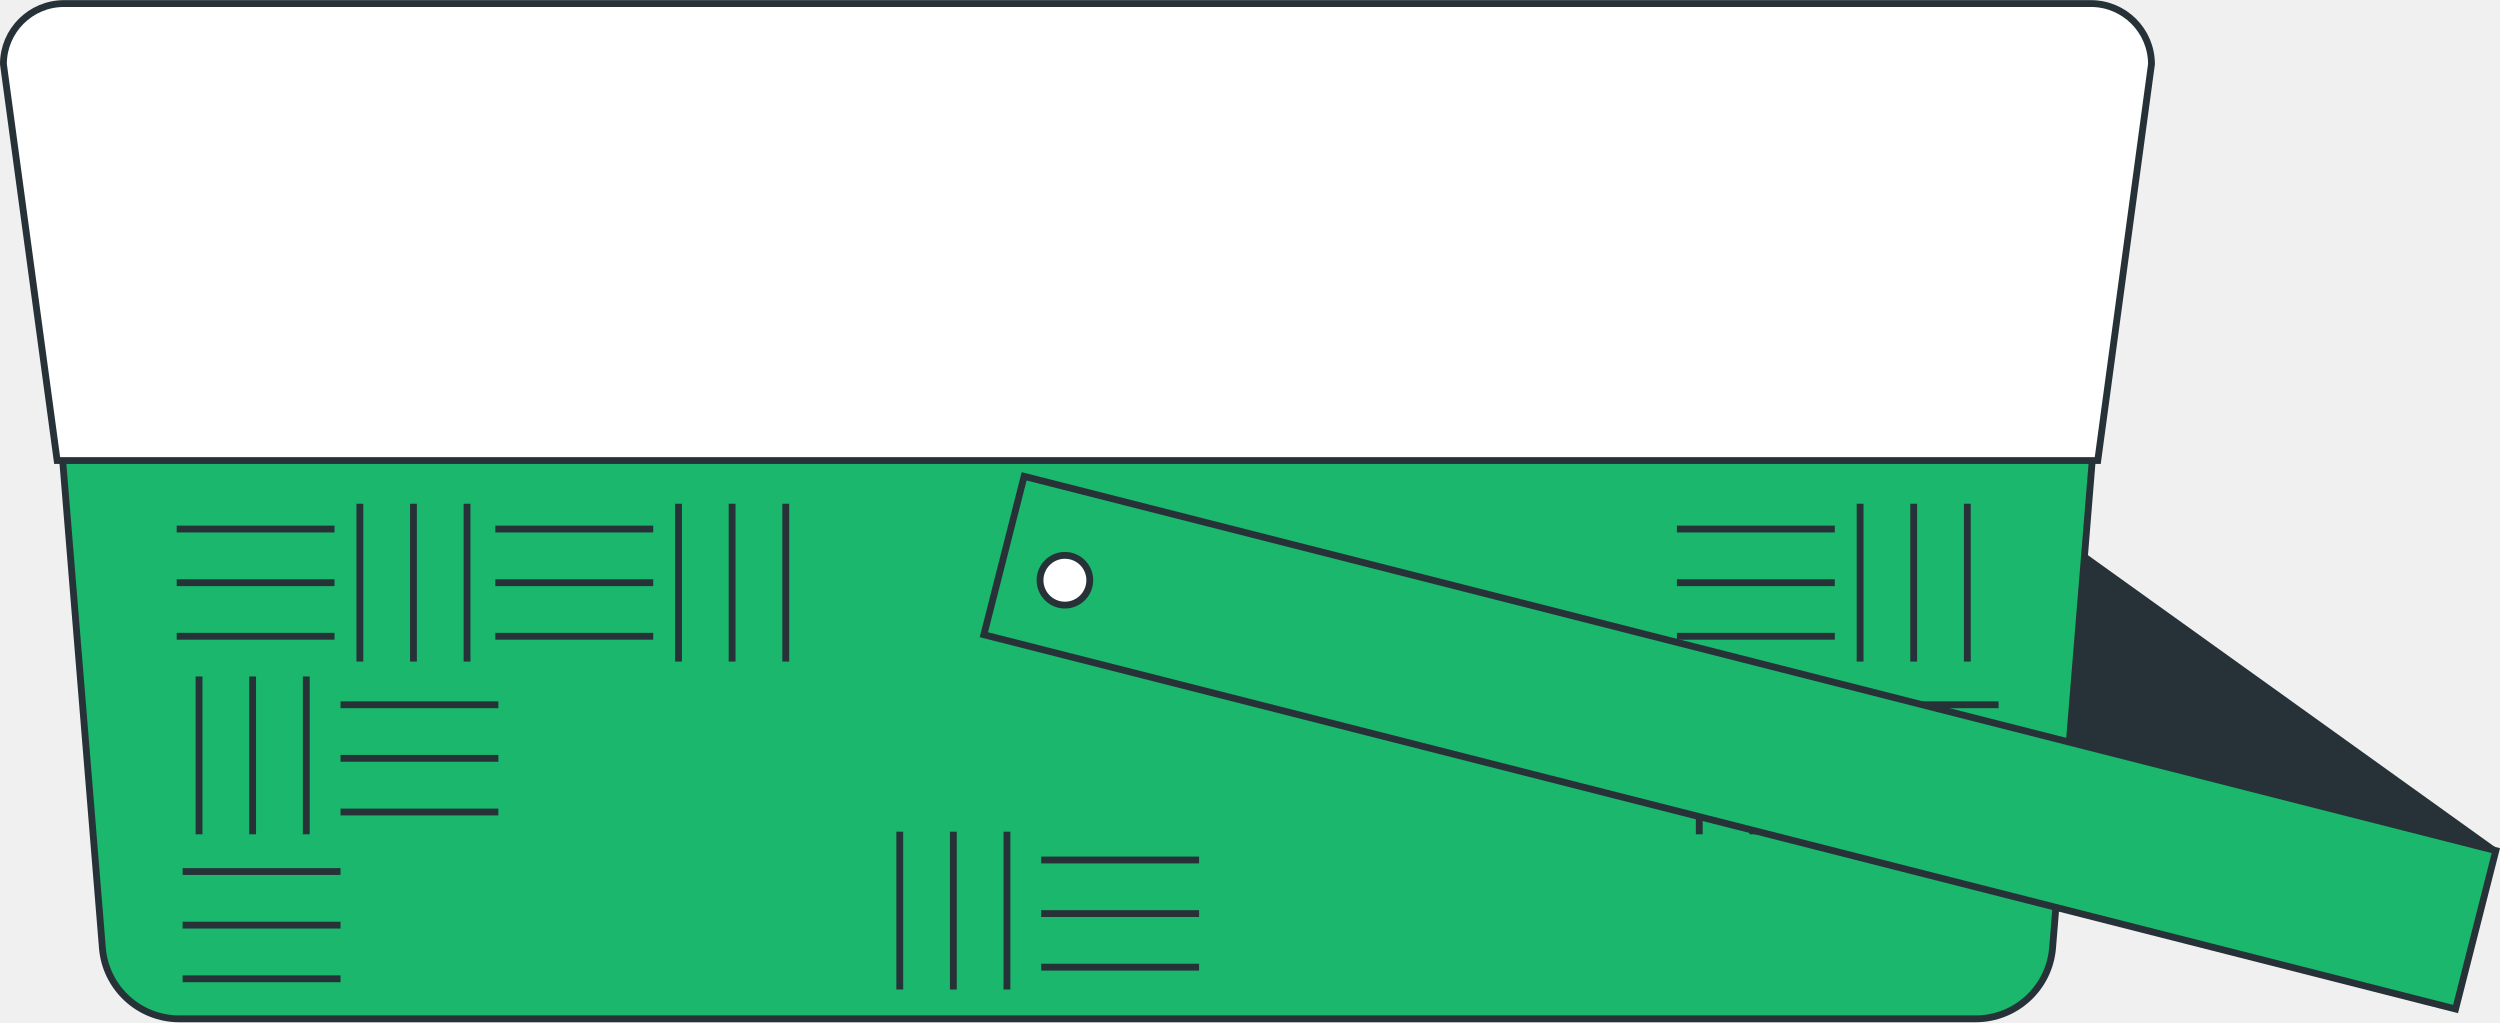
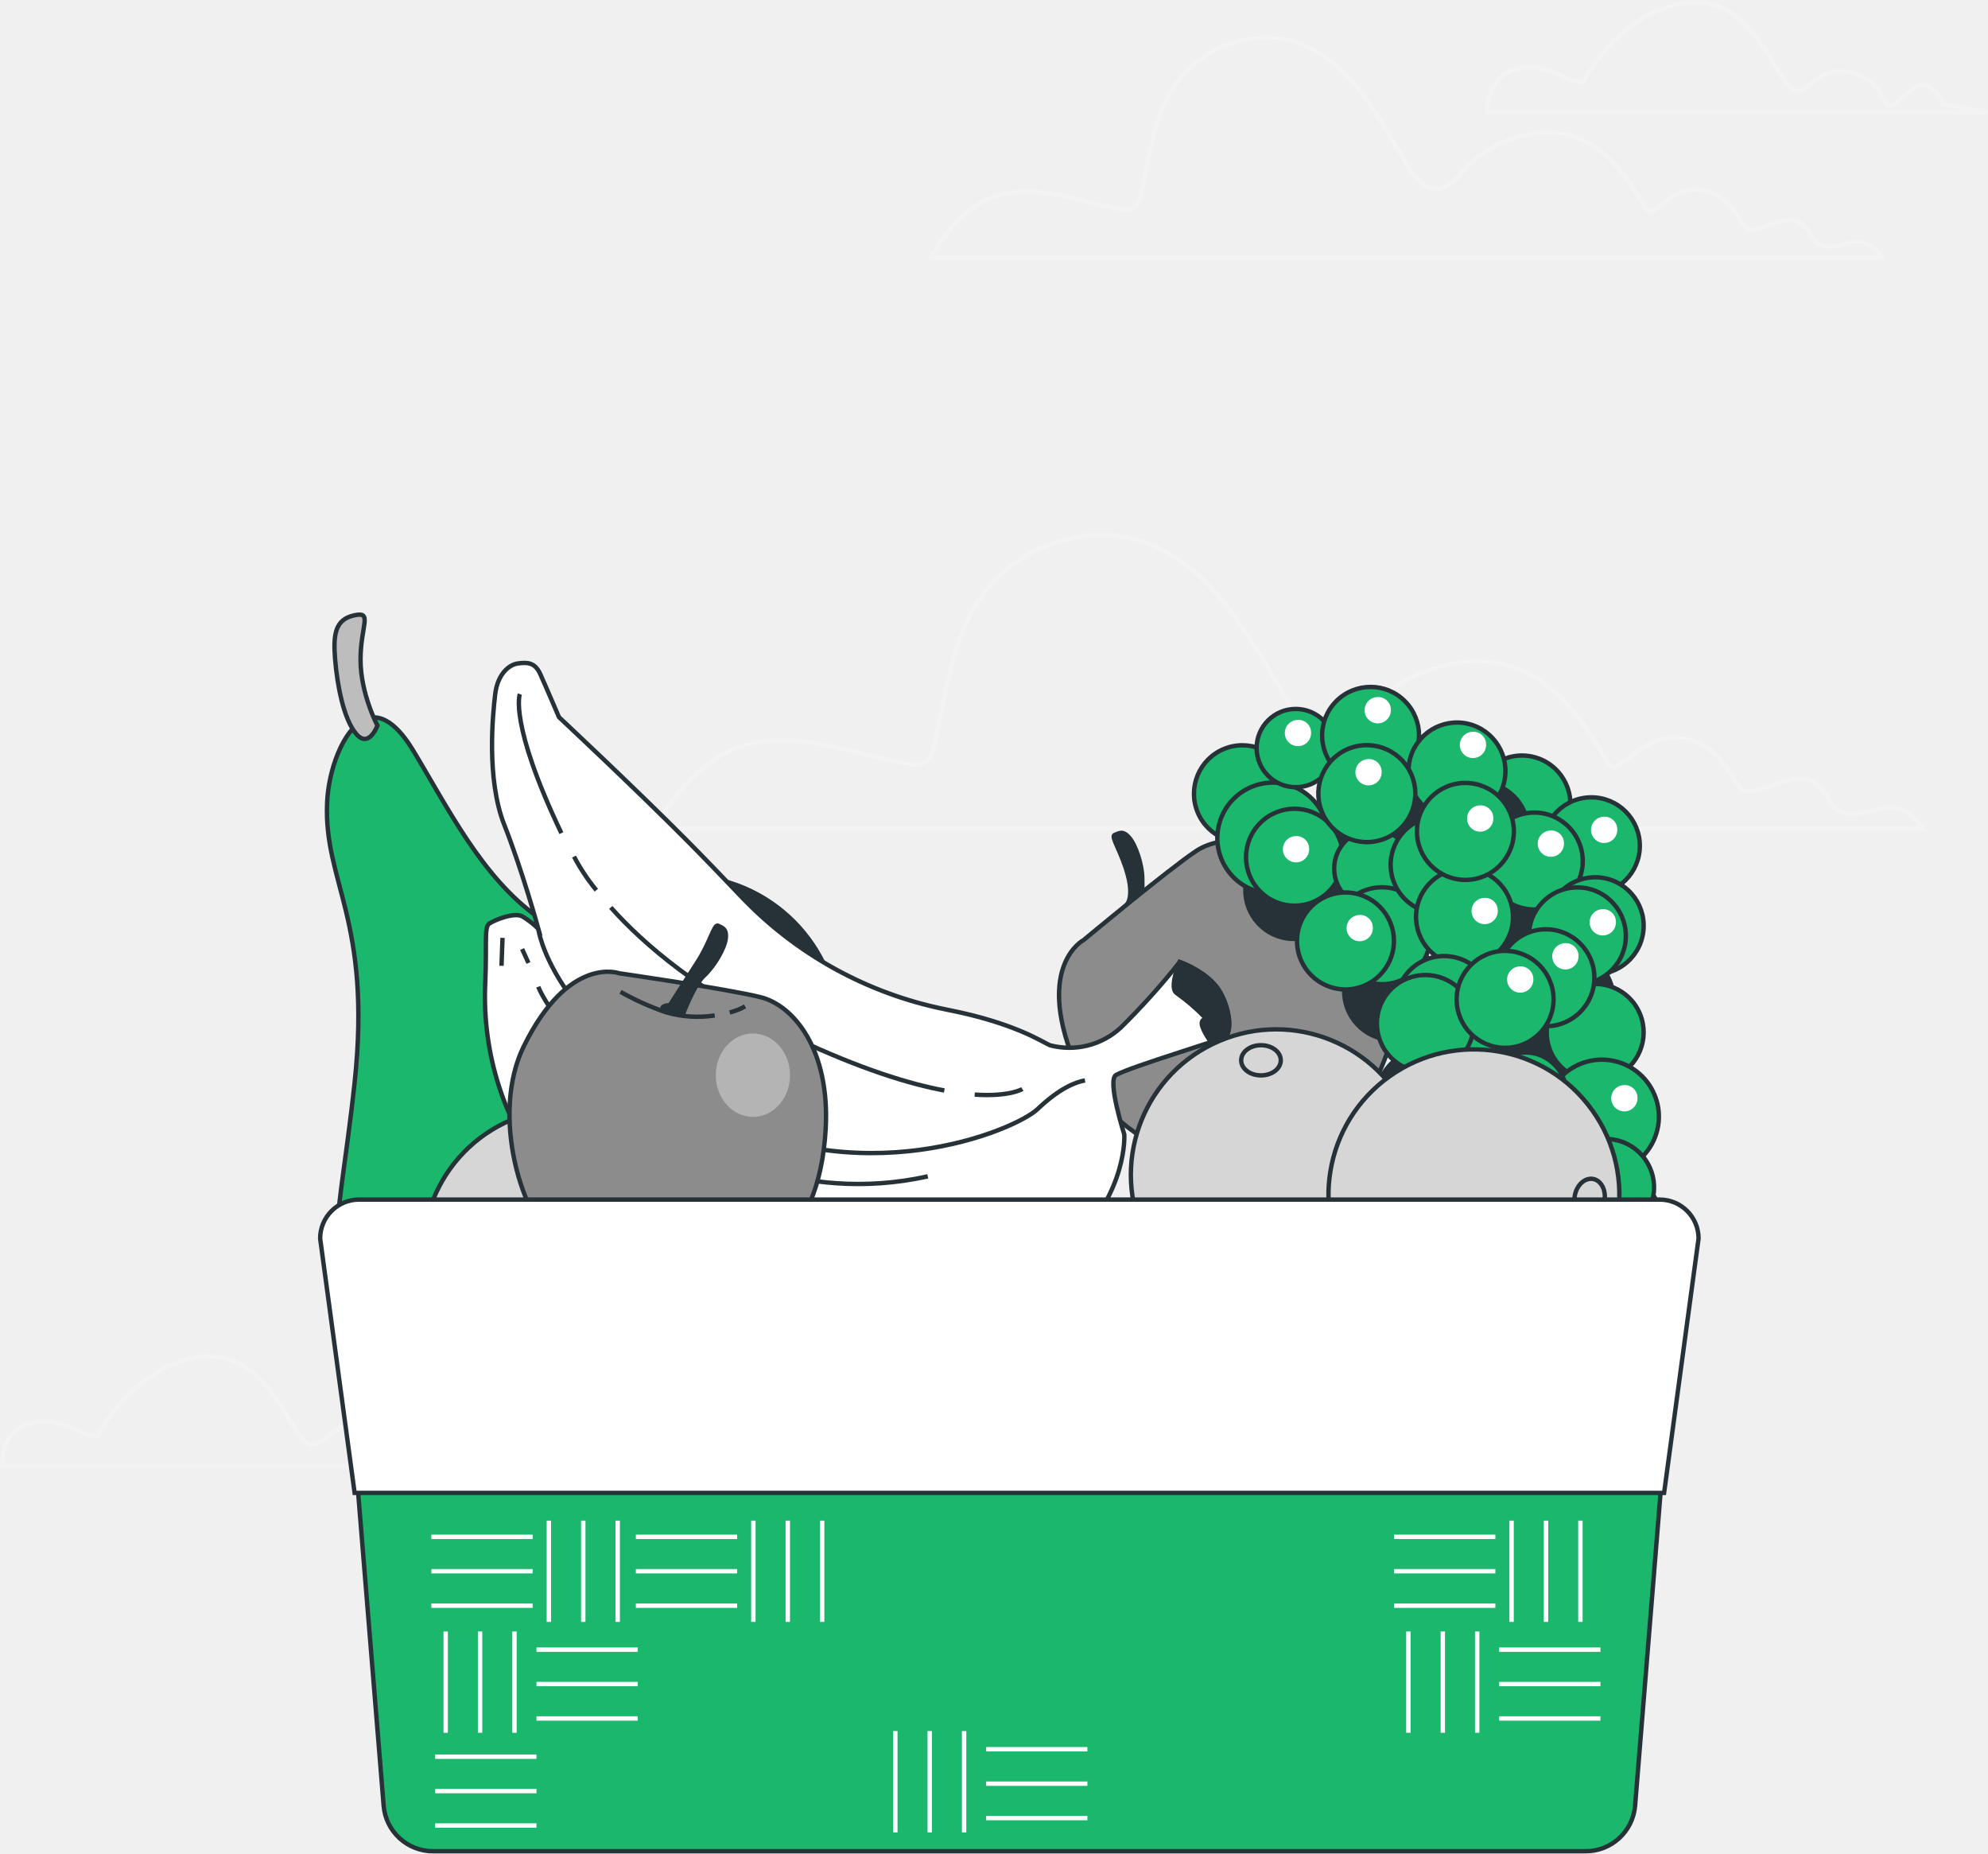
- <svg xmlns="http://www.w3.org/2000/svg" viewBox="0 0 365.76 149.56">
+ <svg xmlns="http://www.w3.org/2000/svg" viewBox="0 0 453.25 422.48">
  <defs>
-     <style>.cls-1{fill:#263238;}.cls-1,.cls-2,.cls-3,.cls-4{stroke:#263238;stroke-miterlimit:10;}.cls-2{fill:#1ab76c;}.cls-3{fill:none;}.cls-4{fill:#fff;}</style>
+     <style>.cls-1{opacity:0.3;}.cls-12,.cls-2,.cls-9{fill:none;}.cls-2{stroke:#fafafa;}.cls-10,.cls-12,.cls-2,.cls-3,.cls-4,.cls-5,.cls-7,.cls-8,.cls-9{stroke-miterlimit:10;}.cls-3{fill:#263238;}.cls-10,.cls-3,.cls-4,.cls-5,.cls-7,.cls-8,.cls-9{stroke:#263238;}.cls-4{fill:#8c8c8c;}.cls-5{fill:#1ab76c;}.cls-10,.cls-11,.cls-6{fill:#fff;}.cls-7{fill:#bdbdbd;}.cls-8{fill:#d6d6d6;}.cls-11{opacity:0.35;}.cls-12{stroke:#fff;}</style>
  </defs>
+   <g id="Clouds">
+     <g class="cls-1">
+       <path class="cls-2" d="M35,381.69s7.42-14.95,22.27-17.75,20.52,14.48,24.45,18.69S87,378.89,94,379.36s8.73,5.14,10,7.47,6.17-5.36,9-4.31,4.08,4.36,4.08,4.36l10.08,1.82H13.2s-.87-7.94,6.55-9.81S32,382.63,35,381.69Z" transform="translate(-12.67 -54.49)" />
+       <path class="cls-2" d="M373.72,73.05S381.14,58.1,396,55.29,416.5,69.78,420.43,74s5.24-3.74,12.22-3.27,8.74,5.14,10.05,7.48,6.16-5.37,9-4.32,4.08,4.36,4.08,4.36l10.09,1.82H351.89s-.88-7.94,6.55-9.81S370.66,74,373.72,73.05Z" transform="translate(-12.67 -54.49)" />
+       <path class="cls-2" d="M342.78,96.75c2.05-1.3,3.79-3.88,5.76-5.53a26.64,26.64,0,0,1,17.59-6.56c14.71.32,20.72,17.35,22.52,18s5.71-6.1,12.31-4.82,7.81,7.07,9.92,8.68,7.8-2.89,11.41-1.61,3,5.47,6.6,5.79,5.71-1.61,8.41-1,4.51,3.54,4.51,3.54q-62.64,0-125.27,0-45.8,0-91.58,0c3.3-6,7.89-11.46,14-13.79,9.3-3.55,19.36,1,29.1,2.68a4.3,4.3,0,0,0,2.9-.19c1.18-.66,1.62-2.19,1.93-3.57,1.74-7.9,2.7-16.25,6.77-23.09C286,64.61,300,60.06,310.85,65.14c10.18,4.78,16.11,15.94,22.07,26a16.29,16.29,0,0,0,4.36,5.36A4.54,4.54,0,0,0,342.78,96.75Z" transform="translate(-12.67 -54.49)" />
+       <path class="cls-2" d="M319.12,221.39c2.74-1.73,5.06-5.18,7.68-7.38,6.7-5.61,14.9-8.94,23.46-8.76,19.63.43,27.64,23.15,30,24s7.61-8.15,16.42-6.43,10.42,9.43,13.22,11.57,10.42-3.86,15.22-2.14,4,7.28,8.81,7.71,7.61-2.14,11.22-1.28,6,4.71,6,4.71q-83.54,0-167.07,0H162c4.39-8,10.52-15.3,18.65-18.4,12.39-4.74,25.81,1.3,38.8,3.58a5.76,5.76,0,0,0,3.87-.26c1.57-.88,2.16-2.92,2.57-4.77,2.33-10.52,3.6-21.66,9-30.79,8.48-14.24,27.16-20.31,41.61-13.53,13.58,6.37,21.5,21.26,29.45,34.65,1.59,2.69,3.3,5.43,5.8,7.15C314.7,223,317,222.7,319.12,221.39Z" transform="translate(-12.67 -54.49)" />
+     </g>
+   </g>
+   <g id="Fruits">
+     <circle class="cls-3" cx="155.8" cy="235.15" r="35.53" />
+     <path class="cls-3" d="M269.52,260.76s1.7-1.5.29-6.8-4-8.82-3-9.16,1.81-1.09,3.3.61,3,6.21,3,9.42.09,5,.09,5-3.38,2.73-4.17,2.41S269.52,260.76,269.52,260.76Z" transform="translate(-12.67 -54.49)" />
+     <path class="cls-4" d="M259.71,268.78s-10.93,5.69-2.22,27.44c6.17,15.41,28.08,27.13,41.77,24.79s19-12.09,19-12.09,6.42-4.28,9-10.27,9.44-21.61-9.72-41c-12.74-12.89-25.74-13.45-32.17-9.17S259.71,268.78,259.71,268.78Z" transform="translate(-12.67 -54.49)" />
+     <circle class="cls-5" cx="359.64" cy="237.74" r="11.05" transform="translate(30.43 475.93) rotate(-76.22)" />
+     <circle class="cls-3" cx="350.03" cy="243.81" r="11.05" transform="translate(37.76 492.98) rotate(-80.24)" />
+     <circle class="cls-3" cx="333.25" cy="239.18" r="11.05" transform="translate(30.95 475.17) rotate(-80.75)" />
+     <circle class="cls-3" cx="311.86" cy="197.03" r="11.05" />
+     <circle class="cls-3" cx="307.66" cy="257.45" r="11.05" transform="translate(-26 443.6) rotate(-76.78)" />
+     <circle class="cls-3" cx="330.17" cy="280.44" r="11.05" transform="translate(-31.58 482.46) rotate(-76.65)" />
+     <circle class="cls-3" cx="337.64" cy="304.78" r="11.05" transform="translate(-129.29 273.52) rotate(-45)" />
+     <circle class="cls-3" cx="337.4" cy="271.41" r="11.05" />
+     <circle class="cls-3" cx="380.45" cy="333.13" r="11.05" transform="translate(-44.17 571.91) rotate(-76.65)" />
+     <circle class="cls-3" cx="351.69" cy="339.47" r="11.05" transform="translate(-116.31 107.22) rotate(-22.66)" />
+     <circle class="cls-3" cx="349.84" cy="256.07" r="11.05" />
+     <circle class="cls-3" cx="351.87" cy="238.14" r="11.05" />
+     <circle class="cls-3" cx="356.79" cy="227.72" r="11.05" />
+     <circle class="cls-3" cx="351.58" cy="212.68" r="11.05" />
+     <circle class="cls-5" cx="295.94" cy="235.42" r="11.05" transform="translate(-80.53 77.7) rotate(-22.66)" />
+     <circle class="cls-5" cx="302.85" cy="245.52" r="12.65" transform="translate(-18.66 428.97) rotate(-76.64)" />
+     <circle class="cls-5" cx="307.8" cy="249.89" r="11.05" transform="translate(-99.21 236.35) rotate(-45)" />
+     <circle class="cls-5" cx="295.42" cy="170.52" r="8.92" />
+     <circle class="cls-5" cx="313.1" cy="197.99" r="8.92" />
+     <circle class="cls-5" cx="327.76" cy="267.82" r="11.05" transform="translate(-108.06 203.3) rotate(-37.9)" />
+     <circle class="cls-5" cx="328.11" cy="197.13" r="11.05" />
+     <circle class="cls-5" cx="325.15" cy="222.11" r="11.05" transform="translate(-74.49 240.49) rotate(-45)" />
+     <circle class="cls-5" cx="362.82" cy="192.8" r="11.05" />
+     <circle class="cls-5" cx="344.83" cy="230.22" r="11.05" transform="translate(28.56 458.1) rotate(-76.65)" />
+     <circle class="cls-5" cx="362.47" cy="250.75" r="11.05" transform="translate(22.81 491.79) rotate(-76.78)" />
+     <circle class="cls-5" cx="376.36" cy="265.51" r="11.05" transform="translate(41.14 539.81) rotate(-80.75)" />
+     <circle class="cls-5" cx="346.56" cy="263.48" r="11.05" transform="translate(-2.48 485.37) rotate(-76.65)" />
+     <circle class="cls-5" cx="324.29" cy="235.42" r="11.05" transform="translate(-74.5 73.69) rotate(-20.46)" />
+     <circle class="cls-5" cx="341.93" cy="283.44" r="11.05" transform="translate(-100.86 118.25) rotate(-25.22)" />
+     <circle class="cls-5" cx="333.31" cy="245.45" r="11.05" />
+     <circle class="cls-5" cx="376.36" cy="289.81" r="11.05" transform="translate(-95.27 112.89) rotate(-22.66)" />
+     <circle class="cls-5" cx="379.16" cy="310.73" r="12.98" transform="matrix(0.2, -0.98, 0.98, 0.2, -15.12, 563.96)" />
+     <circle class="cls-5" cx="372.31" cy="267.82" r="11.05" transform="translate(35.45 537.75) rotate(-80.75)" />
+     <circle class="cls-5" cx="334.1" cy="189.52" r="11.05" />
+     <circle class="cls-5" cx="352.46" cy="222.88" r="11.05" />
+     <circle class="cls-5" cx="360.8" cy="308.9" r="11.05" transform="translate(-14.75 560.87) rotate(-80.75)" />
+     <circle class="cls-5" cx="378.73" cy="325.1" r="11.05" transform="translate(-121.25 378.58) rotate(-53.13)" />
+     <circle class="cls-5" cx="351.54" cy="331.75" r="11.05" transform="translate(-120.75 127.62) rotate(-25.31)" />
+     <circle class="cls-5" cx="306.76" cy="214.49" r="11.05" />
+     <circle class="cls-5" cx="337.65" cy="287.78" r="11.05" transform="translate(-117.27 268.56) rotate(-45)" />
+     <circle class="cls-5" cx="343.15" cy="227.8" r="11.05" />
+     <circle class="cls-5" cx="364.46" cy="330.02" r="13.17" transform="translate(-35.12 578.92) rotate(-80.26)" />
+     <circle class="cls-5" cx="347.78" cy="249.21" r="9.31" />
+     <circle class="cls-5" cx="335.63" cy="262.22" r="9.31" />
+     <path class="cls-6" d="M327.67,230.23a3,3,0,1,1-3-2.71A2.87,2.87,0,0,1,327.67,230.23Z" transform="translate(-12.67 -54.49)" />
+     <path class="cls-6" d="M329.77,216.09a3,3,0,1,1-3-2.71A2.88,2.88,0,0,1,329.77,216.09Z" transform="translate(-12.67 -54.49)" />
+     <path class="cls-6" d="M351.48,224a3,3,0,1,1-3-2.71A2.87,2.87,0,0,1,351.48,224Z" transform="translate(-12.67 -54.49)" />
+     <path class="cls-6" d="M353.13,240.78a3,3,0,1,1-3-2.71A2.87,2.87,0,0,1,353.13,240.78Z" transform="translate(-12.67 -54.49)" />
+     <path class="cls-6" d="M369.24,246.51a3,3,0,1,1-3-2.71A2.87,2.87,0,0,1,369.24,246.51Z" transform="translate(-12.67 -54.49)" />
+     <path class="cls-6" d="M381.39,243.36a3,3,0,1,1-3-2.71A2.87,2.87,0,0,1,381.39,243.36Z" transform="translate(-12.67 -54.49)" />
+     <path class="cls-6" d="M381.08,264.44a3,3,0,1,1-3-2.71A2.88,2.88,0,0,1,381.08,264.44Z" transform="translate(-12.67 -54.49)" />
+     <path class="cls-6" d="M372.55,272.19a3,3,0,1,1-3-2.71A2.88,2.88,0,0,1,372.55,272.19Z" transform="translate(-12.67 -54.49)" />
+     <path class="cls-6" d="M362.26,277.48a3,3,0,1,1-3-2.71A2.88,2.88,0,0,1,362.26,277.48Z" transform="translate(-12.67 -54.49)" />
+     <path class="cls-6" d="M354.15,261.86a3,3,0,1,1-3-2.71A2.88,2.88,0,0,1,354.15,261.86Z" transform="translate(-12.67 -54.49)" />
+     <path class="cls-6" d="M325.66,265.76a3,3,0,1,1-3-2.71A2.87,2.87,0,0,1,325.66,265.76Z" transform="translate(-12.67 -54.49)" />
+     <path class="cls-6" d="M311.14,247.78a3,3,0,1,1-3-2.71A2.88,2.88,0,0,1,311.14,247.78Z" transform="translate(-12.67 -54.49)" />
+     <path class="cls-6" d="M311.58,221.28a3,3,0,1,1-3-2.7A2.87,2.87,0,0,1,311.58,221.28Z" transform="translate(-12.67 -54.49)" />
+     <path class="cls-6" d="M386,304.54a3,3,0,1,1-3-2.71A2.88,2.88,0,0,1,386,304.54Z" transform="translate(-12.67 -54.49)" />
+     <path class="cls-5" d="M95.52,218.63c-4.72,2.44-8,11.55-8.27,18.88-.79,18.08,10.21,26.72,6.28,63.65s-10.21,47.15,8.65,71.51S174.47,397,183.9,348.31s-37.72-77-48.72-84.87c-12.69-9.06-20.5-25-28.38-38C104.6,221.83,100.34,216.14,95.52,218.63Z" transform="translate(-12.67 -54.49)" />
+     <path class="cls-7" d="M98.72,219.87s-3.85-7.23-3.85-15,2.89-11.08-1.45-10.12-4.82,4.34-4.34,10.12S91,218.42,93.9,221.8,98.72,219.87,98.72,219.87Z" transform="translate(-12.67 -54.49)" />
+     <circle class="cls-8" cx="142.46" cy="340.38" r="33.16" transform="matrix(0.92, -0.39, 0.39, 0.92, -134.29, 28.18)" />
+     <path class="cls-9" d="M143.14,314.27c0,1.9-2,3.44-4.51,3.44s-4.52-1.54-4.52-3.44,2-3.44,4.52-3.44S143.14,312.37,143.14,314.27Z" transform="translate(-12.67 -54.49)" />
+     <circle class="cls-8" cx="304" cy="322.29" r="33.16" transform="matrix(0.92, -0.39, 0.39, 0.92, -114.4, 89.83)" />
+     <path class="cls-9" d="M304.68,296.18c0,1.9-2,3.44-4.52,3.44s-4.51-1.54-4.51-3.44,2-3.44,4.51-3.44S304.68,294.28,304.68,296.18Z" transform="translate(-12.67 -54.49)" />
+     <path class="cls-10" d="M269,313.09s.91,13-12.38,25.94-30.43,19.58-55.34,17.77-49.2-15.62-63.35-33.31a66.91,66.91,0,0,1-14.62-45.14c.38-8.93-.29-12.52.91-13.33s5.72-2.67,7.59-1.61a19.79,19.79,0,0,1,3.6,2.79s-3.62-13.18-7.77-23.7-2.59-25.44-2.06-29.84,3.05-6.66,5.18-6.94,3.86-.27,5.07,2.39,4.28,9.85,4.28,9.85,16.95,15.82,29.37,28.32c3.79,3.82,8,8.21,12.07,12.47a88.31,88.31,0,0,0,46.7,25.82l.46.1c15.33,3,21.73,7.41,23.33,8.08a17.26,17.26,0,0,0,16.19-4.05,162.91,162.91,0,0,0,13.41-14.93s6.75,2.34,9.29,7,2.34,9.16,1.14,10-21,6.65-24.93,8.74C265,300.62,269,313.09,269,313.09Z" transform="translate(-12.67 -54.49)" />
+     <path class="cls-9" d="M135.39,266.2S138,287,173,307.15s71.12,5,76.21.17,8.67-6.16,10.83-6.56" transform="translate(-12.67 -54.49)" />
+     <line class="cls-9" x1="114.57" y1="213.78" x2="114.34" y2="220.15" />
+     <line class="cls-9" x1="119.04" y1="216.32" x2="120.48" y2="219.5" />
+     <path class="cls-9" d="M131.19,212.7s-2.53,6.54,9.47,31.7" transform="translate(-12.67 -54.49)" />
+     <path class="cls-9" d="M234.89,304c7.93.53,10.87-1.27,10.87-1.27" transform="translate(-12.67 -54.49)" />
+     <path class="cls-9" d="M151.92,261.33c7.4,8.28,20.5,19.73,42.24,29.91,14.93,7,25.91,10.35,33.81,11.82" transform="translate(-12.67 -54.49)" />
+     <path class="cls-9" d="M143.54,249.74a45.87,45.87,0,0,0,5.09,7.67" transform="translate(-12.67 -54.49)" />
+     <path class="cls-9" d="M135.39,279.41s4.25,12,29.72,30.94" transform="translate(-12.67 -54.49)" />
+     <path class="cls-9" d="M172.05,315s22.67,14.23,52.15,7.63" transform="translate(-12.67 -54.49)" />
+     <path class="cls-3" d="M287.5,286.51a47,47,0,0,0-6.55-5.64c-1.84-1.2.67-7.1.67-7.1s6.75,2.34,9.29,7,2.34,9.16,1.14,10a27,27,0,0,1-3.32,1.23l-.19-.27C284.71,286,288,287.23,287.5,286.51Z" transform="translate(-12.67 -54.49)" />
+     <circle class="cls-8" cx="348.72" cy="326.82" r="33.16" transform="translate(-137.53 207.97) rotate(-35.4)" />
+     <path class="cls-9" d="M374.29,332.12c-1.87-.34-3-2.6-2.58-5.06s2.31-4.17,4.18-3.83,3,2.6,2.59,5S376.16,332.45,374.29,332.12Z" transform="translate(-12.67 -54.49)" />
+     <path class="cls-4" d="M153.87,276.35s-11.55-4.29-21.84,16.76c-7.29,14.92-1.28,39,9.64,47.61s21.71,6,21.71,6,7.48,1.9,13.66-.2,22.36-7.5,23.88-34.71c1-18.1-7.31-28.11-14.79-30S153.87,276.35,153.87,276.35Z" transform="translate(-12.67 -54.49)" />
+     <ellipse class="cls-11" cx="171.66" cy="245.09" rx="8.46" ry="9.51" />
+     <path class="cls-3" d="M165.41,283.6s3.23-5.11,6.22-9.71,3.86-8.87,4.75-8.39,2,.61,1.77,2.86-2.62,6.35-5,8.56-4.85,9-4.85,9-4.29-.67-4.58-1.47S165.41,283.6,165.41,283.6Z" transform="translate(-12.67 -54.49)" />
+     <path class="cls-9" d="M179.05,285.27a14.57,14.57,0,0,0,3.5-1.38" transform="translate(-12.67 -54.49)" />
+     <path class="cls-9" d="M154.14,280.58a61.51,61.51,0,0,0,10.48,4.69,25.85,25.85,0,0,0,11,.69" transform="translate(-12.67 -54.49)" />
+   </g>
  <g id="Basket">
-     <rect class="cls-1" x="393.3" y="387.91" width="23.91" height="93.04" transform="translate(-269.11 183.24) rotate(-54.36)" />
-     <path class="cls-2" d="M374.2,476.47H111.4a11.29,11.29,0,0,1-11.26-10.38l-6.62-81.21a8.87,8.87,0,0,1,8.87-8.87H383.21a8.87,8.87,0,0,1,8.86,8.87l-6.61,81.21A11.3,11.3,0,0,1,374.2,476.47Z" transform="translate(-85.16 -327.41)" />
-     <line class="cls-3" x1="245.34" y1="77.4" x2="268.44" y2="77.4" />
-     <line class="cls-3" x1="245.34" y1="85.25" x2="268.44" y2="85.25" />
-     <line class="cls-3" x1="245.34" y1="93.09" x2="268.44" y2="93.09" />
-     <line class="cls-3" x1="269.31" y1="103.11" x2="292.4" y2="103.11" />
-     <line class="cls-3" x1="269.31" y1="110.95" x2="292.4" y2="110.95" />
-     <line class="cls-3" x1="269.31" y1="118.8" x2="292.4" y2="118.8" />
-     <line class="cls-3" x1="287.83" y1="73.7" x2="287.83" y2="96.79" />
-     <line class="cls-3" x1="279.98" y1="73.7" x2="279.98" y2="96.79" />
-     <line class="cls-3" x1="272.14" y1="73.7" x2="272.14" y2="96.79" />
-     <line class="cls-3" x1="264.3" y1="98.97" x2="264.3" y2="122.06" />
-     <line class="cls-3" x1="256.45" y1="98.97" x2="256.45" y2="122.06" />
-     <line class="cls-3" x1="248.61" y1="98.97" x2="248.61" y2="122.06" />
-     <line class="cls-3" x1="25.85" y1="77.4" x2="48.94" y2="77.4" />
-     <line class="cls-3" x1="25.85" y1="85.25" x2="48.94" y2="85.25" />
-     <line class="cls-3" x1="25.85" y1="93.09" x2="48.94" y2="93.09" />
-     <line class="cls-3" x1="49.82" y1="103.11" x2="72.91" y2="103.11" />
-     <line class="cls-3" x1="49.82" y1="110.95" x2="72.91" y2="110.95" />
-     <line class="cls-3" x1="49.82" y1="118.8" x2="72.91" y2="118.8" />
-     <line class="cls-3" x1="26.72" y1="127.51" x2="49.82" y2="127.51" />
-     <line class="cls-3" x1="26.72" y1="135.35" x2="49.82" y2="135.35" />
-     <line class="cls-3" x1="26.72" y1="143.2" x2="49.82" y2="143.2" />
-     <line class="cls-3" x1="68.33" y1="73.7" x2="68.33" y2="96.79" />
-     <line class="cls-3" x1="60.49" y1="73.7" x2="60.49" y2="96.79" />
-     <line class="cls-3" x1="52.65" y1="73.7" x2="52.65" y2="96.79" />
-     <line class="cls-3" x1="44.81" y1="98.97" x2="44.81" y2="122.06" />
-     <line class="cls-3" x1="36.96" y1="98.97" x2="36.96" y2="122.06" />
-     <line class="cls-3" x1="29.12" y1="98.97" x2="29.12" y2="122.06" />
-     <line class="cls-3" x1="152.33" y1="125.82" x2="175.43" y2="125.82" />
-     <line class="cls-3" x1="152.33" y1="133.66" x2="175.43" y2="133.66" />
-     <line class="cls-3" x1="152.33" y1="141.5" x2="175.43" y2="141.5" />
-     <line class="cls-3" x1="147.32" y1="121.68" x2="147.32" y2="144.77" />
-     <line class="cls-3" x1="139.48" y1="121.68" x2="139.48" y2="144.77" />
-     <line class="cls-3" x1="131.64" y1="121.68" x2="131.64" y2="144.77" />
-     <line class="cls-3" x1="72.47" y1="77.4" x2="95.57" y2="77.4" />
-     <line class="cls-3" x1="72.47" y1="85.25" x2="95.57" y2="85.25" />
-     <line class="cls-3" x1="72.47" y1="93.09" x2="95.57" y2="93.09" />
-     <line class="cls-3" x1="114.96" y1="73.7" x2="114.96" y2="96.79" />
-     <line class="cls-3" x1="107.11" y1="73.7" x2="107.11" y2="96.79" />
-     <line class="cls-3" x1="99.27" y1="73.7" x2="99.27" y2="96.79" />
-     <path class="cls-4" d="M392.07,394.79H93.52l-7.86-58a8.87,8.87,0,0,1,8.87-8.86H391.06a8.87,8.87,0,0,1,8.87,8.86Z" transform="translate(-85.16 -327.41)" />
-     <rect class="cls-2" x="327.76" y="324.99" width="23.91" height="222.17" transform="translate(-251.81 330.4) rotate(-75.73)" />
-     <path class="cls-4" d="M244.6,412.3a3.64,3.64,0,1,0-3.63,3.64A3.64,3.64,0,0,0,244.6,412.3Z" transform="translate(-85.16 -327.41)" />
+     <path class="cls-5" d="M374.2,476.47H111.4a11.29,11.29,0,0,1-11.26-10.38l-6.62-81.21a8.87,8.87,0,0,1,8.87-8.87H383.21a8.87,8.87,0,0,1,8.86,8.87l-6.61,81.21A11.3,11.3,0,0,1,374.2,476.47Z" transform="translate(-12.67 -54.49)" />
+     <line class="cls-12" x1="317.84" y1="350.32" x2="340.93" y2="350.32" />
+     <line class="cls-12" x1="317.84" y1="358.16" x2="340.93" y2="358.16" />
+     <line class="cls-12" x1="317.84" y1="366.01" x2="340.93" y2="366.01" />
+     <line class="cls-12" x1="341.8" y1="376.03" x2="364.89" y2="376.03" />
+     <line class="cls-12" x1="341.8" y1="383.87" x2="364.89" y2="383.87" />
+     <line class="cls-12" x1="341.8" y1="391.72" x2="364.89" y2="391.72" />
+     <line class="cls-12" x1="360.32" y1="346.62" x2="360.32" y2="369.71" />
+     <line class="cls-12" x1="352.48" y1="346.62" x2="352.48" y2="369.71" />
+     <line class="cls-12" x1="344.63" y1="346.62" x2="344.63" y2="369.71" />
+     <line class="cls-12" x1="336.79" y1="371.89" x2="336.79" y2="394.98" />
+     <line class="cls-12" x1="328.95" y1="371.89" x2="328.95" y2="394.98" />
+     <line class="cls-12" x1="321.1" y1="371.89" x2="321.1" y2="394.98" />
+     <line class="cls-12" x1="98.34" y1="350.32" x2="121.44" y2="350.32" />
+     <line class="cls-12" x1="98.34" y1="358.16" x2="121.44" y2="358.16" />
+     <line class="cls-12" x1="98.34" y1="366.01" x2="121.44" y2="366.01" />
+     <line class="cls-12" x1="122.31" y1="376.03" x2="145.4" y2="376.03" />
+     <line class="cls-12" x1="122.31" y1="383.87" x2="145.4" y2="383.87" />
+     <line class="cls-12" x1="122.31" y1="391.72" x2="145.4" y2="391.72" />
+     <line class="cls-12" x1="99.21" y1="400.43" x2="122.31" y2="400.43" />
+     <line class="cls-12" x1="99.21" y1="408.27" x2="122.31" y2="408.27" />
+     <line class="cls-12" x1="99.21" y1="416.12" x2="122.31" y2="416.12" />
+     <line class="cls-12" x1="140.83" y1="346.62" x2="140.83" y2="369.71" />
+     <line class="cls-12" x1="132.98" y1="346.62" x2="132.98" y2="369.71" />
+     <line class="cls-12" x1="125.14" y1="346.62" x2="125.14" y2="369.71" />
+     <line class="cls-12" x1="117.3" y1="371.89" x2="117.3" y2="394.98" />
+     <line class="cls-12" x1="109.45" y1="371.89" x2="109.45" y2="394.98" />
+     <line class="cls-12" x1="101.61" y1="371.89" x2="101.61" y2="394.98" />
+     <line class="cls-12" x1="224.83" y1="398.73" x2="247.92" y2="398.73" />
+     <line class="cls-12" x1="224.83" y1="406.58" x2="247.92" y2="406.58" />
+     <line class="cls-12" x1="224.83" y1="414.42" x2="247.92" y2="414.42" />
+     <line class="cls-12" x1="219.81" y1="394.59" x2="219.81" y2="417.69" />
+     <line class="cls-12" x1="211.97" y1="394.59" x2="211.97" y2="417.69" />
+     <line class="cls-12" x1="204.13" y1="394.59" x2="204.13" y2="417.69" />
+     <line class="cls-12" x1="144.97" y1="350.32" x2="168.06" y2="350.32" />
+     <line class="cls-12" x1="144.97" y1="358.16" x2="168.06" y2="358.16" />
+     <line class="cls-12" x1="144.97" y1="366.01" x2="168.06" y2="366.01" />
+     <line class="cls-12" x1="187.45" y1="346.62" x2="187.45" y2="369.71" />
+     <line class="cls-12" x1="179.61" y1="346.62" x2="179.61" y2="369.71" />
+     <line class="cls-12" x1="171.76" y1="346.62" x2="171.76" y2="369.71" />
+     <path class="cls-10" d="M392.07,394.79H93.52l-7.86-58a8.87,8.87,0,0,1,8.87-8.86H391.06a8.87,8.87,0,0,1,8.87,8.86Z" transform="translate(-12.67 -54.49)" />
  </g>
</svg>
